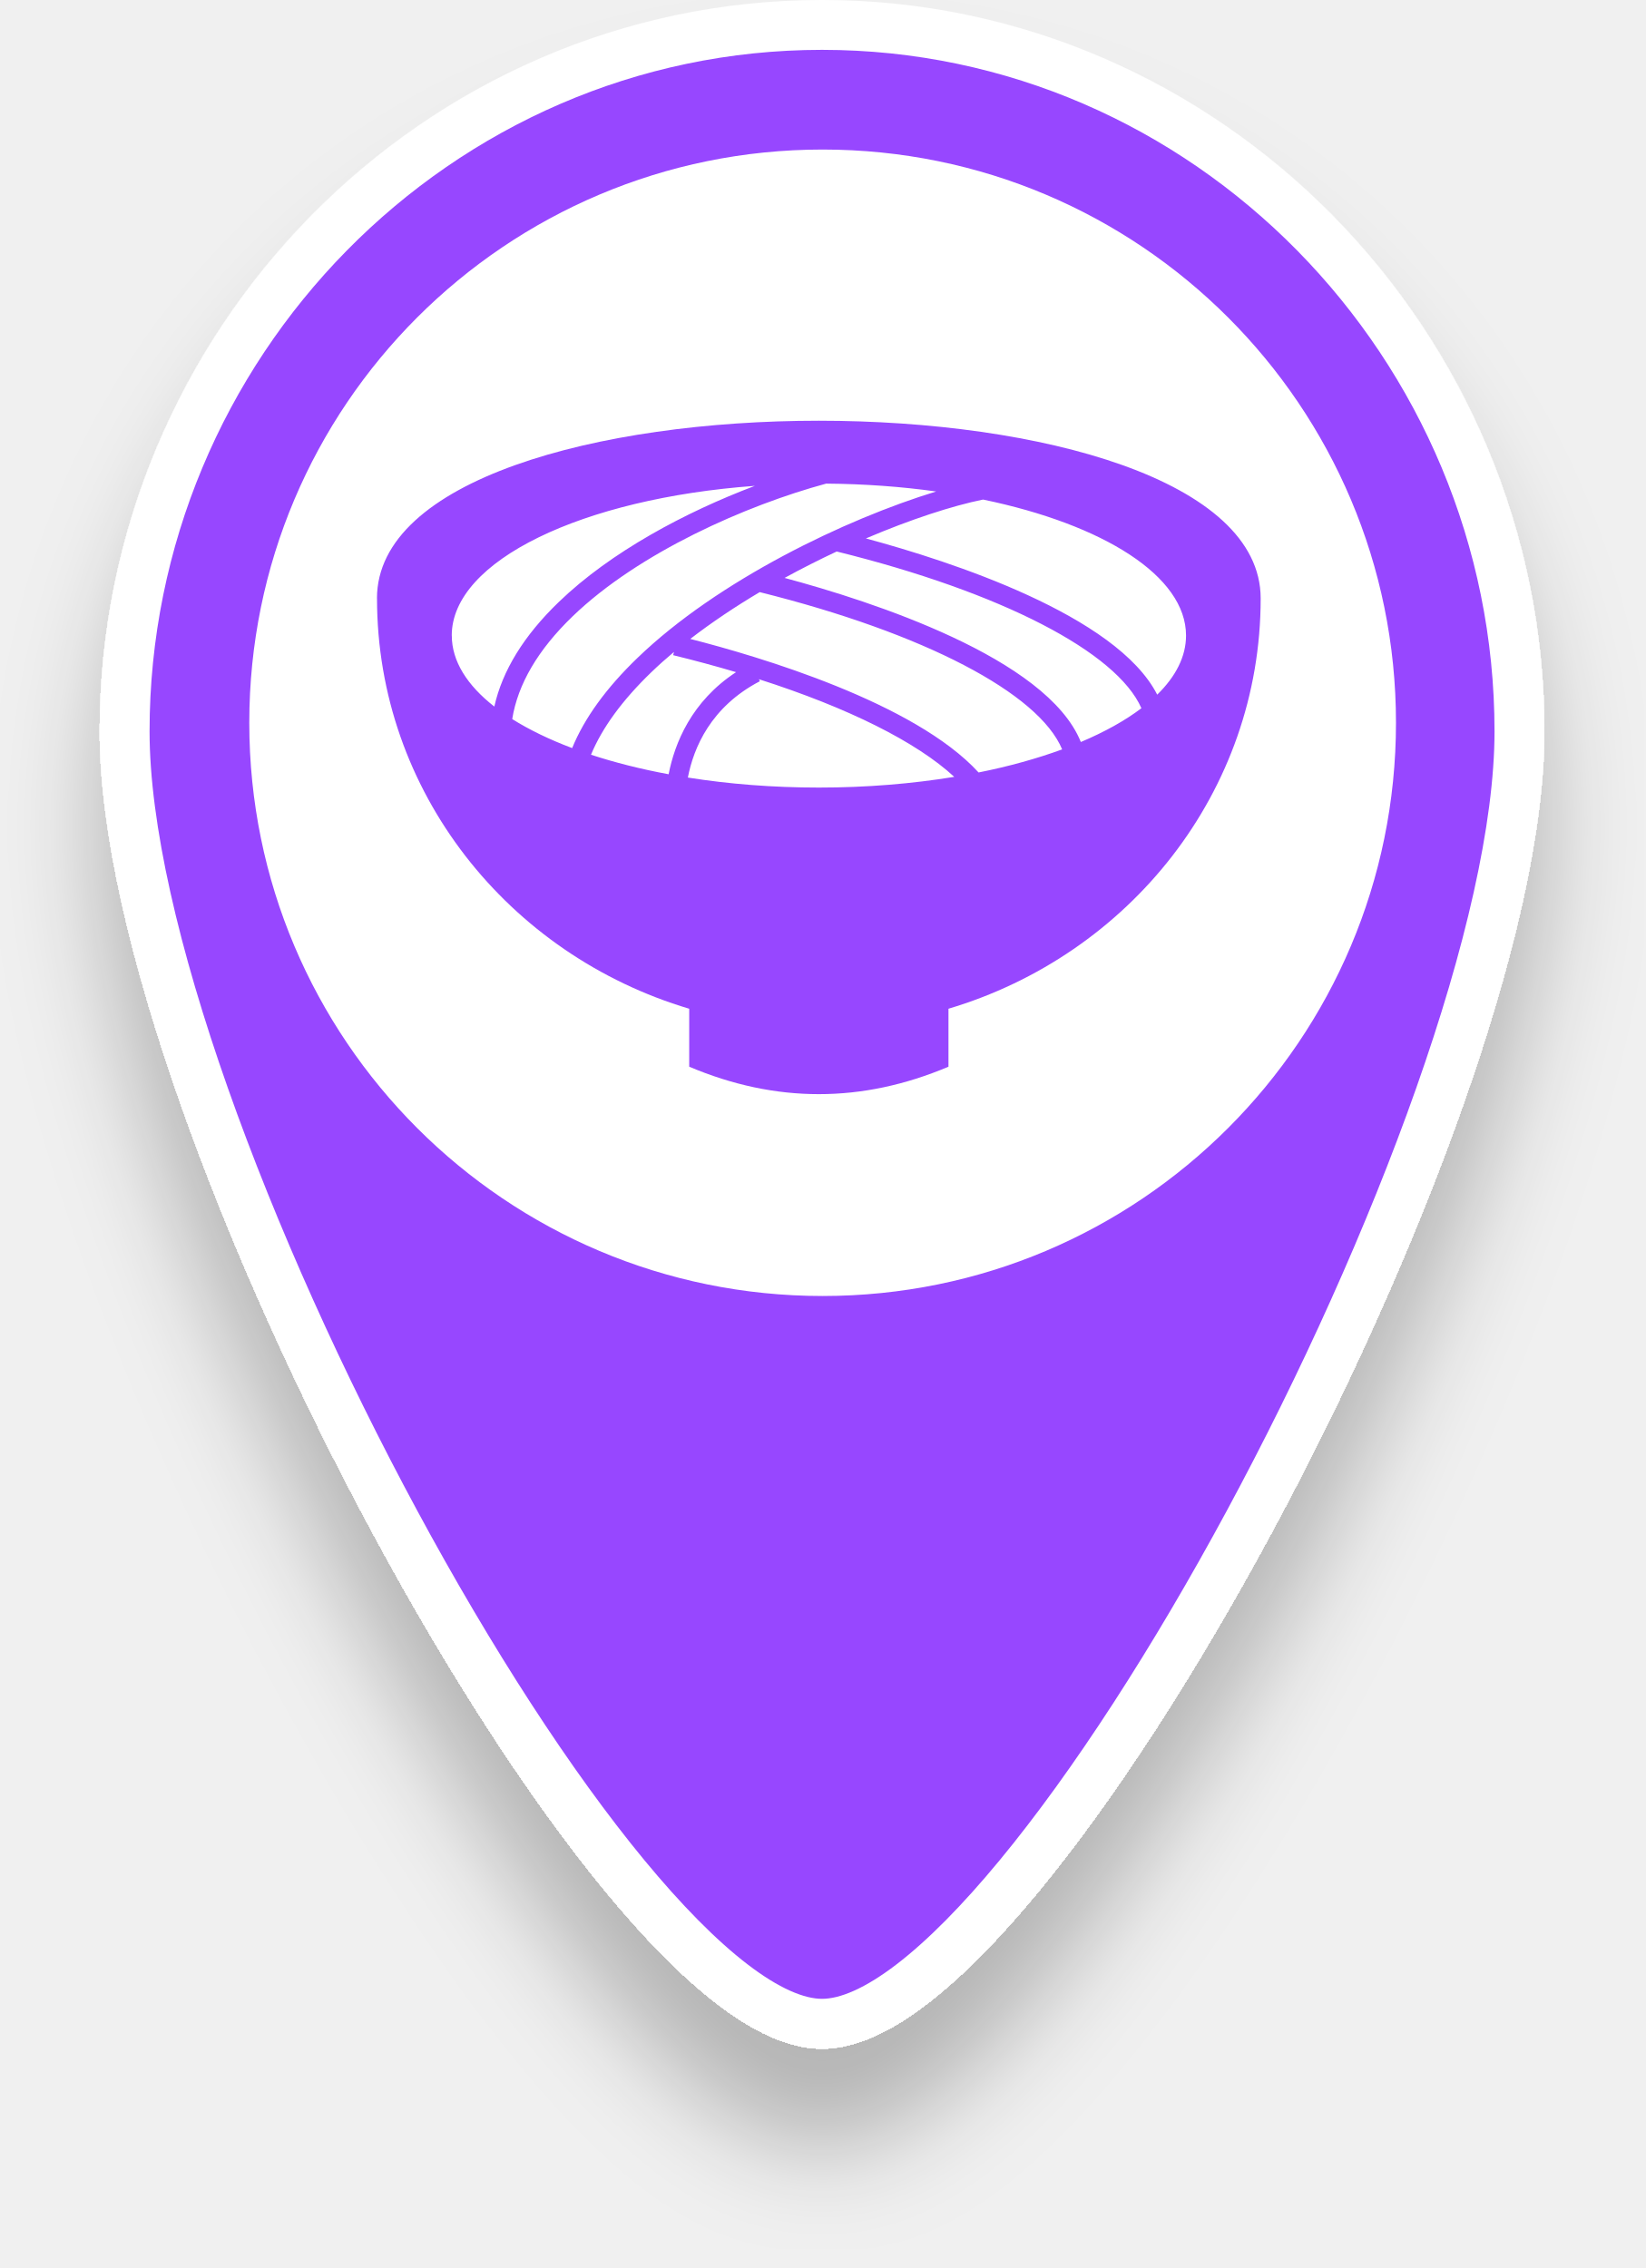
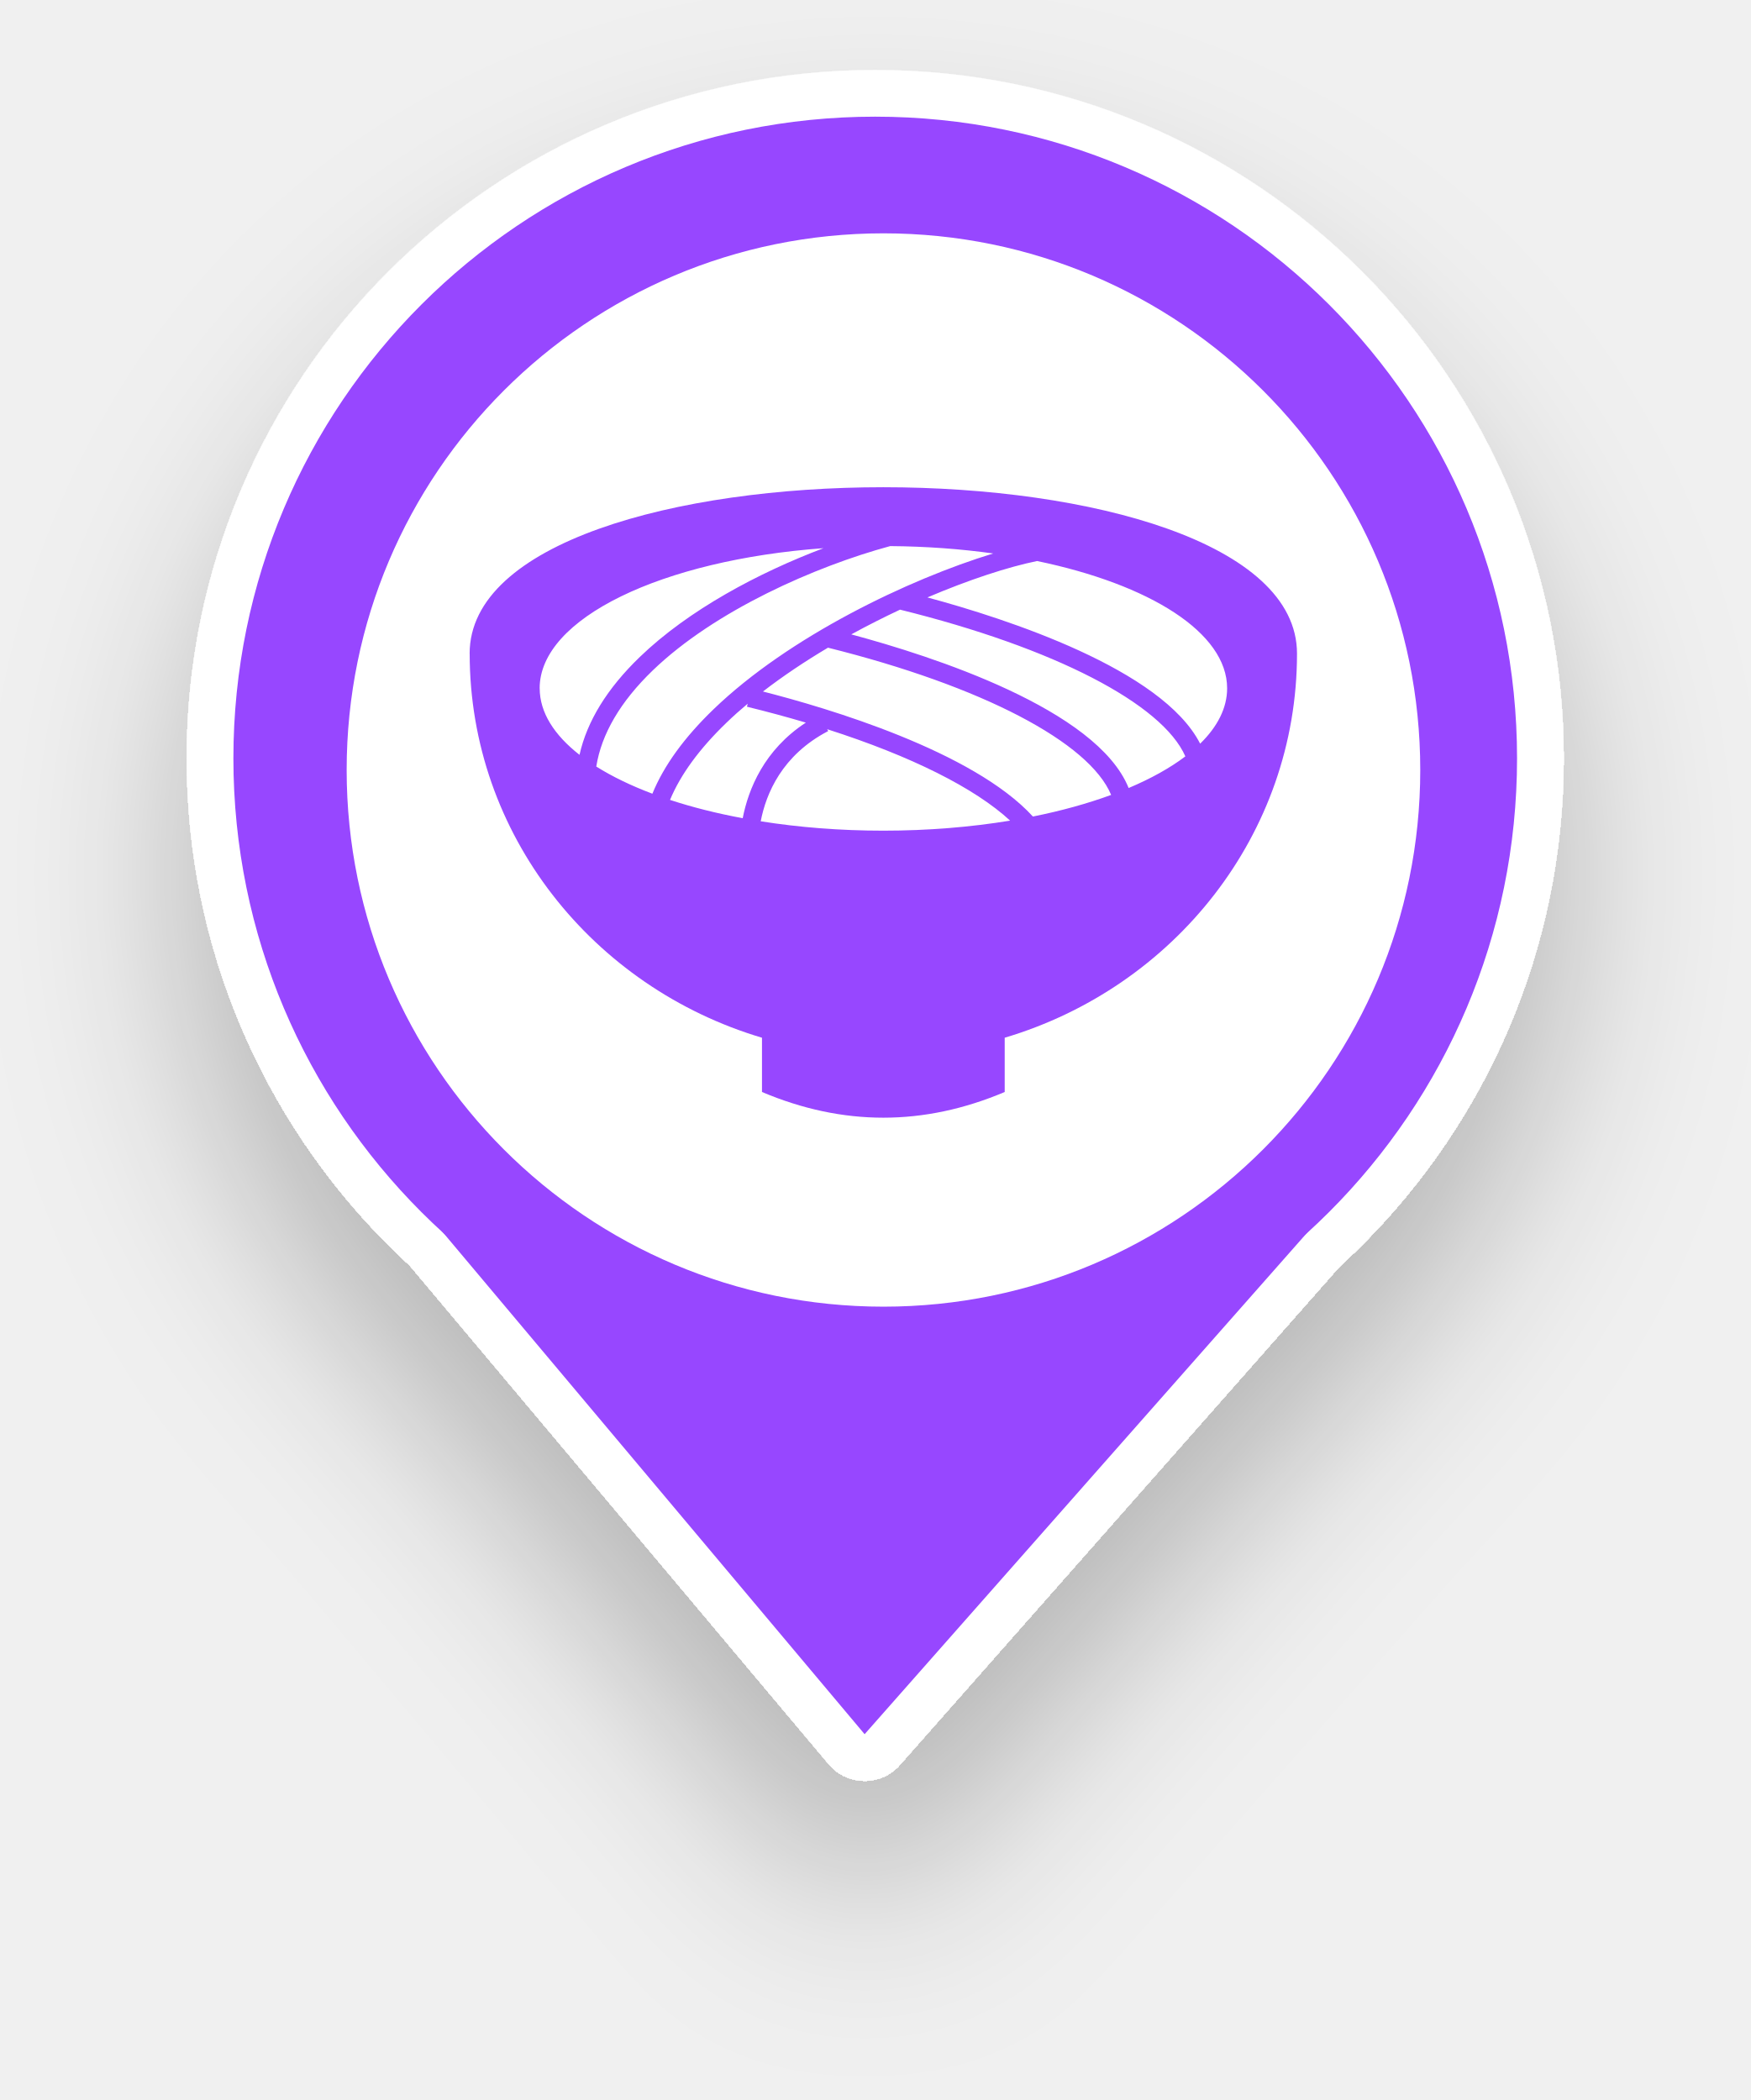
- <svg xmlns="http://www.w3.org/2000/svg" width="66" height="91" viewBox="0 0 66 91" fill="none">
-   <g filter="url(#filter0_d_22_941)">
-     <path d="M32.977 1C17.521 1 5 13.838 5 29.345C5 44.844 24.623 81.2 32.977 81.2C41.33 81.2 60.953 44.844 60.953 29.345C60.953 13.838 48.423 1 32.977 1Z" fill="#9747FF" />
-     <path d="M32.977 1C17.521 1 5 13.838 5 29.345C5 44.844 24.623 81.2 32.977 81.2C41.33 81.2 60.953 44.844 60.953 29.345C60.953 13.838 48.423 1 32.977 1Z" stroke="white" stroke-width="2" />
+ <svg xmlns="http://www.w3.org/2000/svg" width="75" height="90" viewBox="0 0 75 90" fill="none">
+   <g filter="url(#filter0_d_463_2556)">
+     <path d="M37.046 74.323L18.897 52.721L56.103 52.721L37.046 74.323Z" fill="#008FDF" />
+     <path d="M65 32.5C65 47.688 52.688 60 37.5 60C22.312 60 10 47.688 10 32.5C10 17.312 22.312 5 37.5 5C52.688 5 65 17.312 65 32.5Z" fill="white" />
+     <path d="M37.046 74.323L18.897 52.721L56.103 52.721L37.046 74.323Z" stroke="white" stroke-width="4" stroke-linejoin="round" />
+     <path d="M65 32.5C65 47.688 52.688 60 37.5 60C22.312 60 10 47.688 10 32.5C10 17.312 22.312 5 37.5 5C52.688 5 65 17.312 65 32.5Z" stroke="white" stroke-width="4" stroke-linejoin="round" />
  </g>
-   <path d="M10 29C10 41.703 20.297 52 33 52C45.703 52 56 41.703 56 29C56 16.297 45.703 6 33 6C20.297 6 10 16.297 10 29Z" fill="white" />
-   <path d="M15.124 24.012C15.124 31.762 20.398 38.316 27.648 40.474V42.8C31.114 44.268 34.582 44.268 38.048 42.8V40.474C45.3 38.316 50.572 31.762 50.572 24.012C50.572 14.504 15.122 14.504 15.122 24.012H15.124ZM25.574 26.396C24.318 27.606 23.442 28.816 22.952 30.016C22.038 29.672 21.23 29.28 20.548 28.852C20.772 27.452 21.582 26.068 22.972 24.728C25.632 22.166 29.94 20.272 33.142 19.404C34.682 19.416 36.164 19.526 37.554 19.72C33.93 20.826 28.802 23.284 25.574 26.396ZM27.69 25.636C28.556 24.968 29.5 24.338 30.476 23.758C37.08 25.406 41.672 27.814 42.608 30.068C41.602 30.436 40.478 30.75 39.256 30.994C36.692 28.188 30.448 26.34 27.69 25.636ZM29.526 26.97C27.736 28.142 27.066 29.82 26.822 31.066C25.702 30.858 24.658 30.594 23.708 30.282C24.158 29.198 24.966 28.092 26.128 26.972C26.414 26.696 26.718 26.424 27.036 26.158L27.004 26.288C27.88 26.502 28.72 26.73 29.524 26.968L29.526 26.97ZM18.122 25.5C18.122 22.494 23.372 19.998 30.282 19.494C27.506 20.544 24.506 22.138 22.418 24.152C21.016 25.502 20.152 26.908 19.83 28.35C18.742 27.5 18.124 26.53 18.124 25.5H18.122ZM32.85 31.6C30.998 31.6 29.228 31.458 27.594 31.198C27.824 30.006 28.51 28.36 30.484 27.332L30.442 27.252C34.036 28.402 36.774 29.776 38.28 31.17C36.598 31.446 34.766 31.6 32.848 31.6H32.85ZM43.358 29.772C42 26.394 34.946 24.12 31.474 23.188C32.168 22.808 32.87 22.454 33.564 22.128C40.178 23.764 44.798 26.164 45.788 28.416C45.132 28.914 44.31 29.37 43.358 29.772ZM46.422 27.872C44.792 24.678 38.124 22.518 34.736 21.604C36.528 20.84 38.192 20.298 39.436 20.044C44.262 21.046 47.578 23.112 47.578 25.5C47.578 26.342 47.166 27.144 46.422 27.872Z" fill="#9747FF" />
+   <path d="M37.046 74.323L18.897 52.721L56.103 52.721L37.046 74.323Z" fill="#9747FF" />
+   <path d="M61.909 32.5C61.909 45.981 50.981 56.909 37.5 56.909C24.019 56.909 13.091 45.981 13.091 32.5C13.091 19.019 24.019 8.091 37.5 8.091C50.981 8.091 61.909 19.019 61.909 32.5Z" fill="#9747FF" stroke="#9747FF" stroke-width="6.182" />
+   <ellipse cx="37.853" cy="33" rx="23" ry="23" fill="white" />
+   <path d="M20.124 28.012C20.124 35.762 25.398 42.316 32.648 44.474V46.8C36.114 48.268 39.582 48.268 43.048 46.8V44.474C50.3 42.316 55.572 35.762 55.572 28.012C55.572 18.504 20.122 18.504 20.122 28.012H20.124ZM30.574 30.396C29.318 31.606 28.442 32.816 27.952 34.016C27.038 33.672 26.23 33.28 25.548 32.852C25.772 31.452 26.582 30.068 27.972 28.728C30.632 26.166 34.94 24.272 38.142 23.404C39.682 23.416 41.164 23.526 42.554 23.72C38.93 24.826 33.802 27.284 30.574 30.396ZM32.69 29.636C33.556 28.968 34.5 28.338 35.476 27.758C42.08 29.406 46.672 31.814 47.608 34.068C46.602 34.436 45.478 34.75 44.256 34.994C41.692 32.188 35.448 30.34 32.69 29.636ZM34.526 30.97C32.736 32.142 32.066 33.82 31.822 35.066C30.702 34.858 29.658 34.594 28.708 34.282C29.158 33.198 29.966 32.092 31.128 30.972C31.414 30.696 31.718 30.424 32.036 30.158L32.004 30.288C32.88 30.502 33.72 30.73 34.524 30.968L34.526 30.97ZM23.122 29.5C23.122 26.494 28.372 23.998 35.282 23.494C32.506 24.544 29.506 26.138 27.418 28.152C26.016 29.502 25.152 30.908 24.83 32.35C23.742 31.5 23.124 30.53 23.124 29.5H23.122ZM37.85 35.6C35.998 35.6 34.228 35.458 32.594 35.198C32.824 34.006 33.51 32.36 35.484 31.332L35.442 31.252C39.036 32.402 41.774 33.776 43.28 35.17C41.598 35.446 39.766 35.6 37.848 35.6H37.85ZM48.358 33.772C47 30.394 39.946 28.12 36.474 27.188C37.168 26.808 37.87 26.454 38.564 26.128C45.178 27.764 49.798 30.164 50.788 32.416C50.132 32.914 49.31 33.37 48.358 33.772ZM51.422 31.872C49.792 28.678 43.124 26.518 39.736 25.604C41.528 24.84 43.192 24.298 44.436 24.044C49.262 25.046 52.578 27.112 52.578 29.5C52.578 30.342 52.166 31.144 51.422 31.872Z" fill="#9747FF" />
  <defs>
-     <filter id="filter0_d_22_941" x="0" y="0" width="65.954" height="90.2" filterUnits="userSpaceOnUse" color-interpolation-filters="sRGB">
+     <filter id="filter0_d_463_2556" x="0" y="0" width="75" height="89.323" filterUnits="userSpaceOnUse" color-interpolation-filters="sRGB">
      <feFlood flood-opacity="0" result="BackgroundImageFix" />
      <feColorMatrix in="SourceAlpha" type="matrix" values="0 0 0 0 0 0 0 0 0 0 0 0 0 0 0 0 0 0 127 0" result="hardAlpha" />
-       <feOffset dy="4" />
-       <feGaussianBlur stdDeviation="2" />
+       <feOffset dy="5" />
+       <feGaussianBlur stdDeviation="4" />
      <feComposite in2="hardAlpha" operator="out" />
      <feColorMatrix type="matrix" values="0 0 0 0 0 0 0 0 0 0 0 0 0 0 0 0 0 0 0.25 0" />
-       <feBlend mode="normal" in2="BackgroundImageFix" result="effect1_dropShadow_22_941" />
-       <feBlend mode="normal" in="SourceGraphic" in2="effect1_dropShadow_22_941" result="shape" />
+       <feBlend mode="normal" in2="BackgroundImageFix" result="effect1_dropShadow_463_2556" />
+       <feBlend mode="normal" in="SourceGraphic" in2="effect1_dropShadow_463_2556" result="shape" />
    </filter>
  </defs>
</svg>
